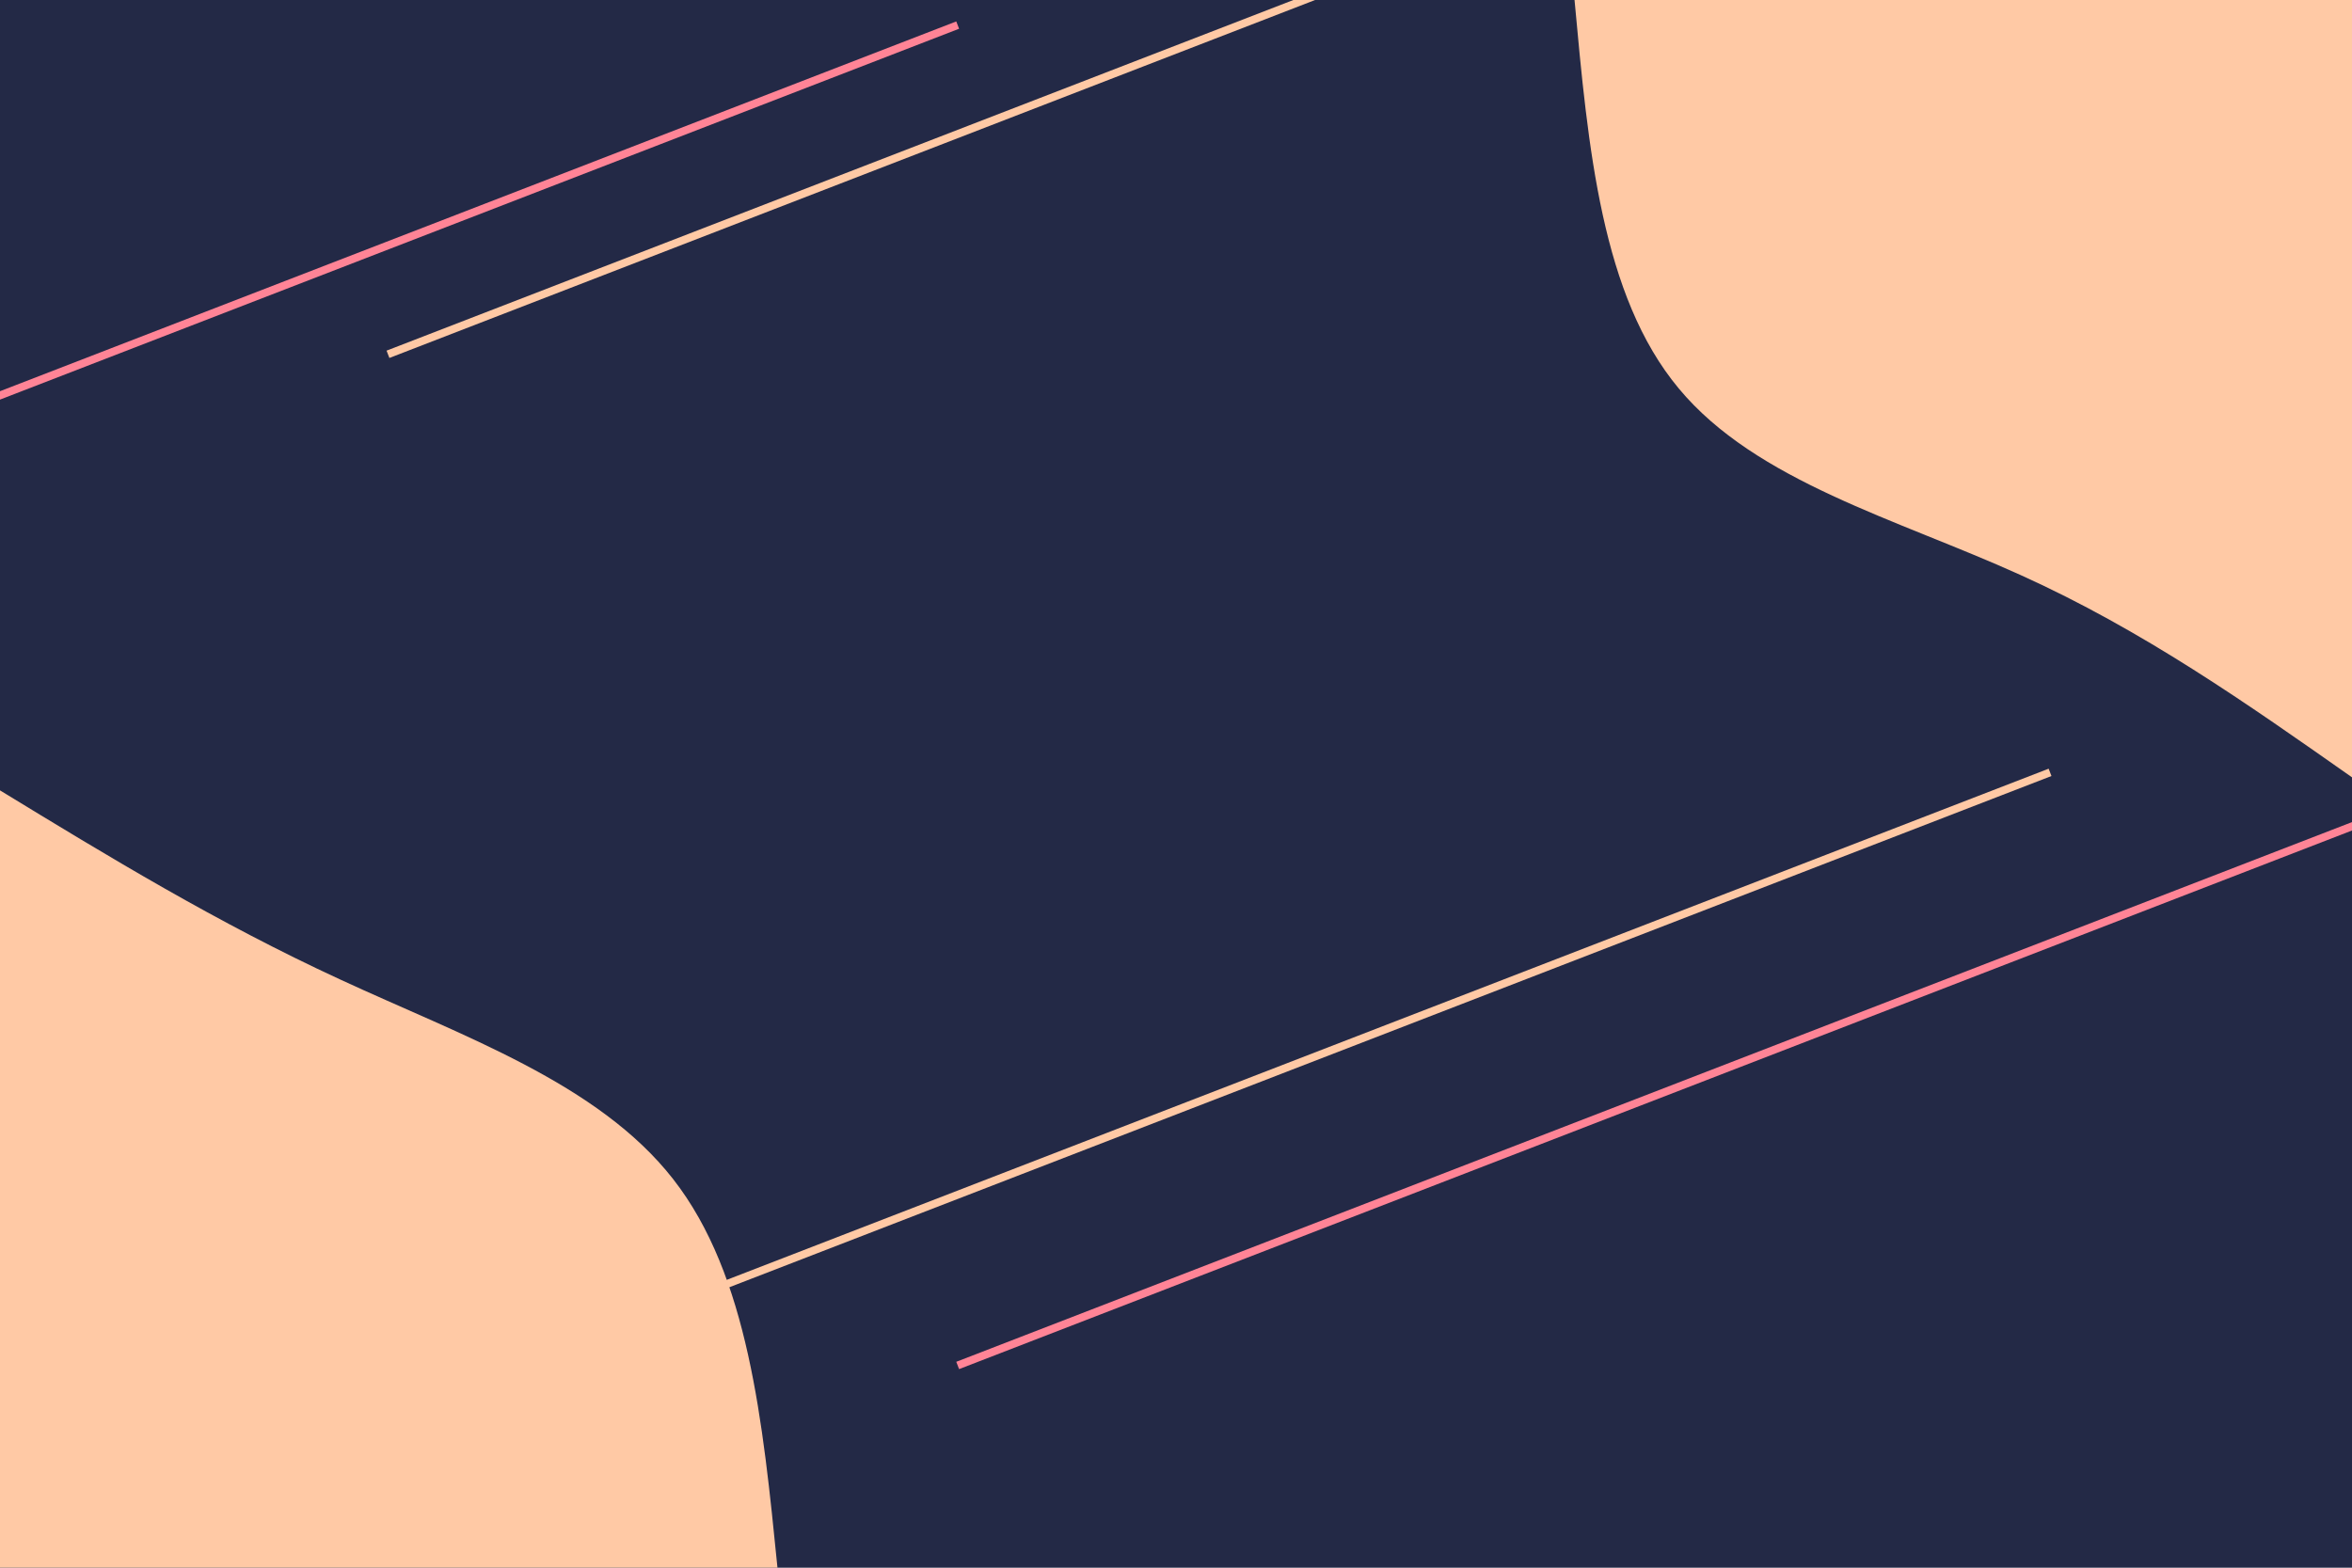
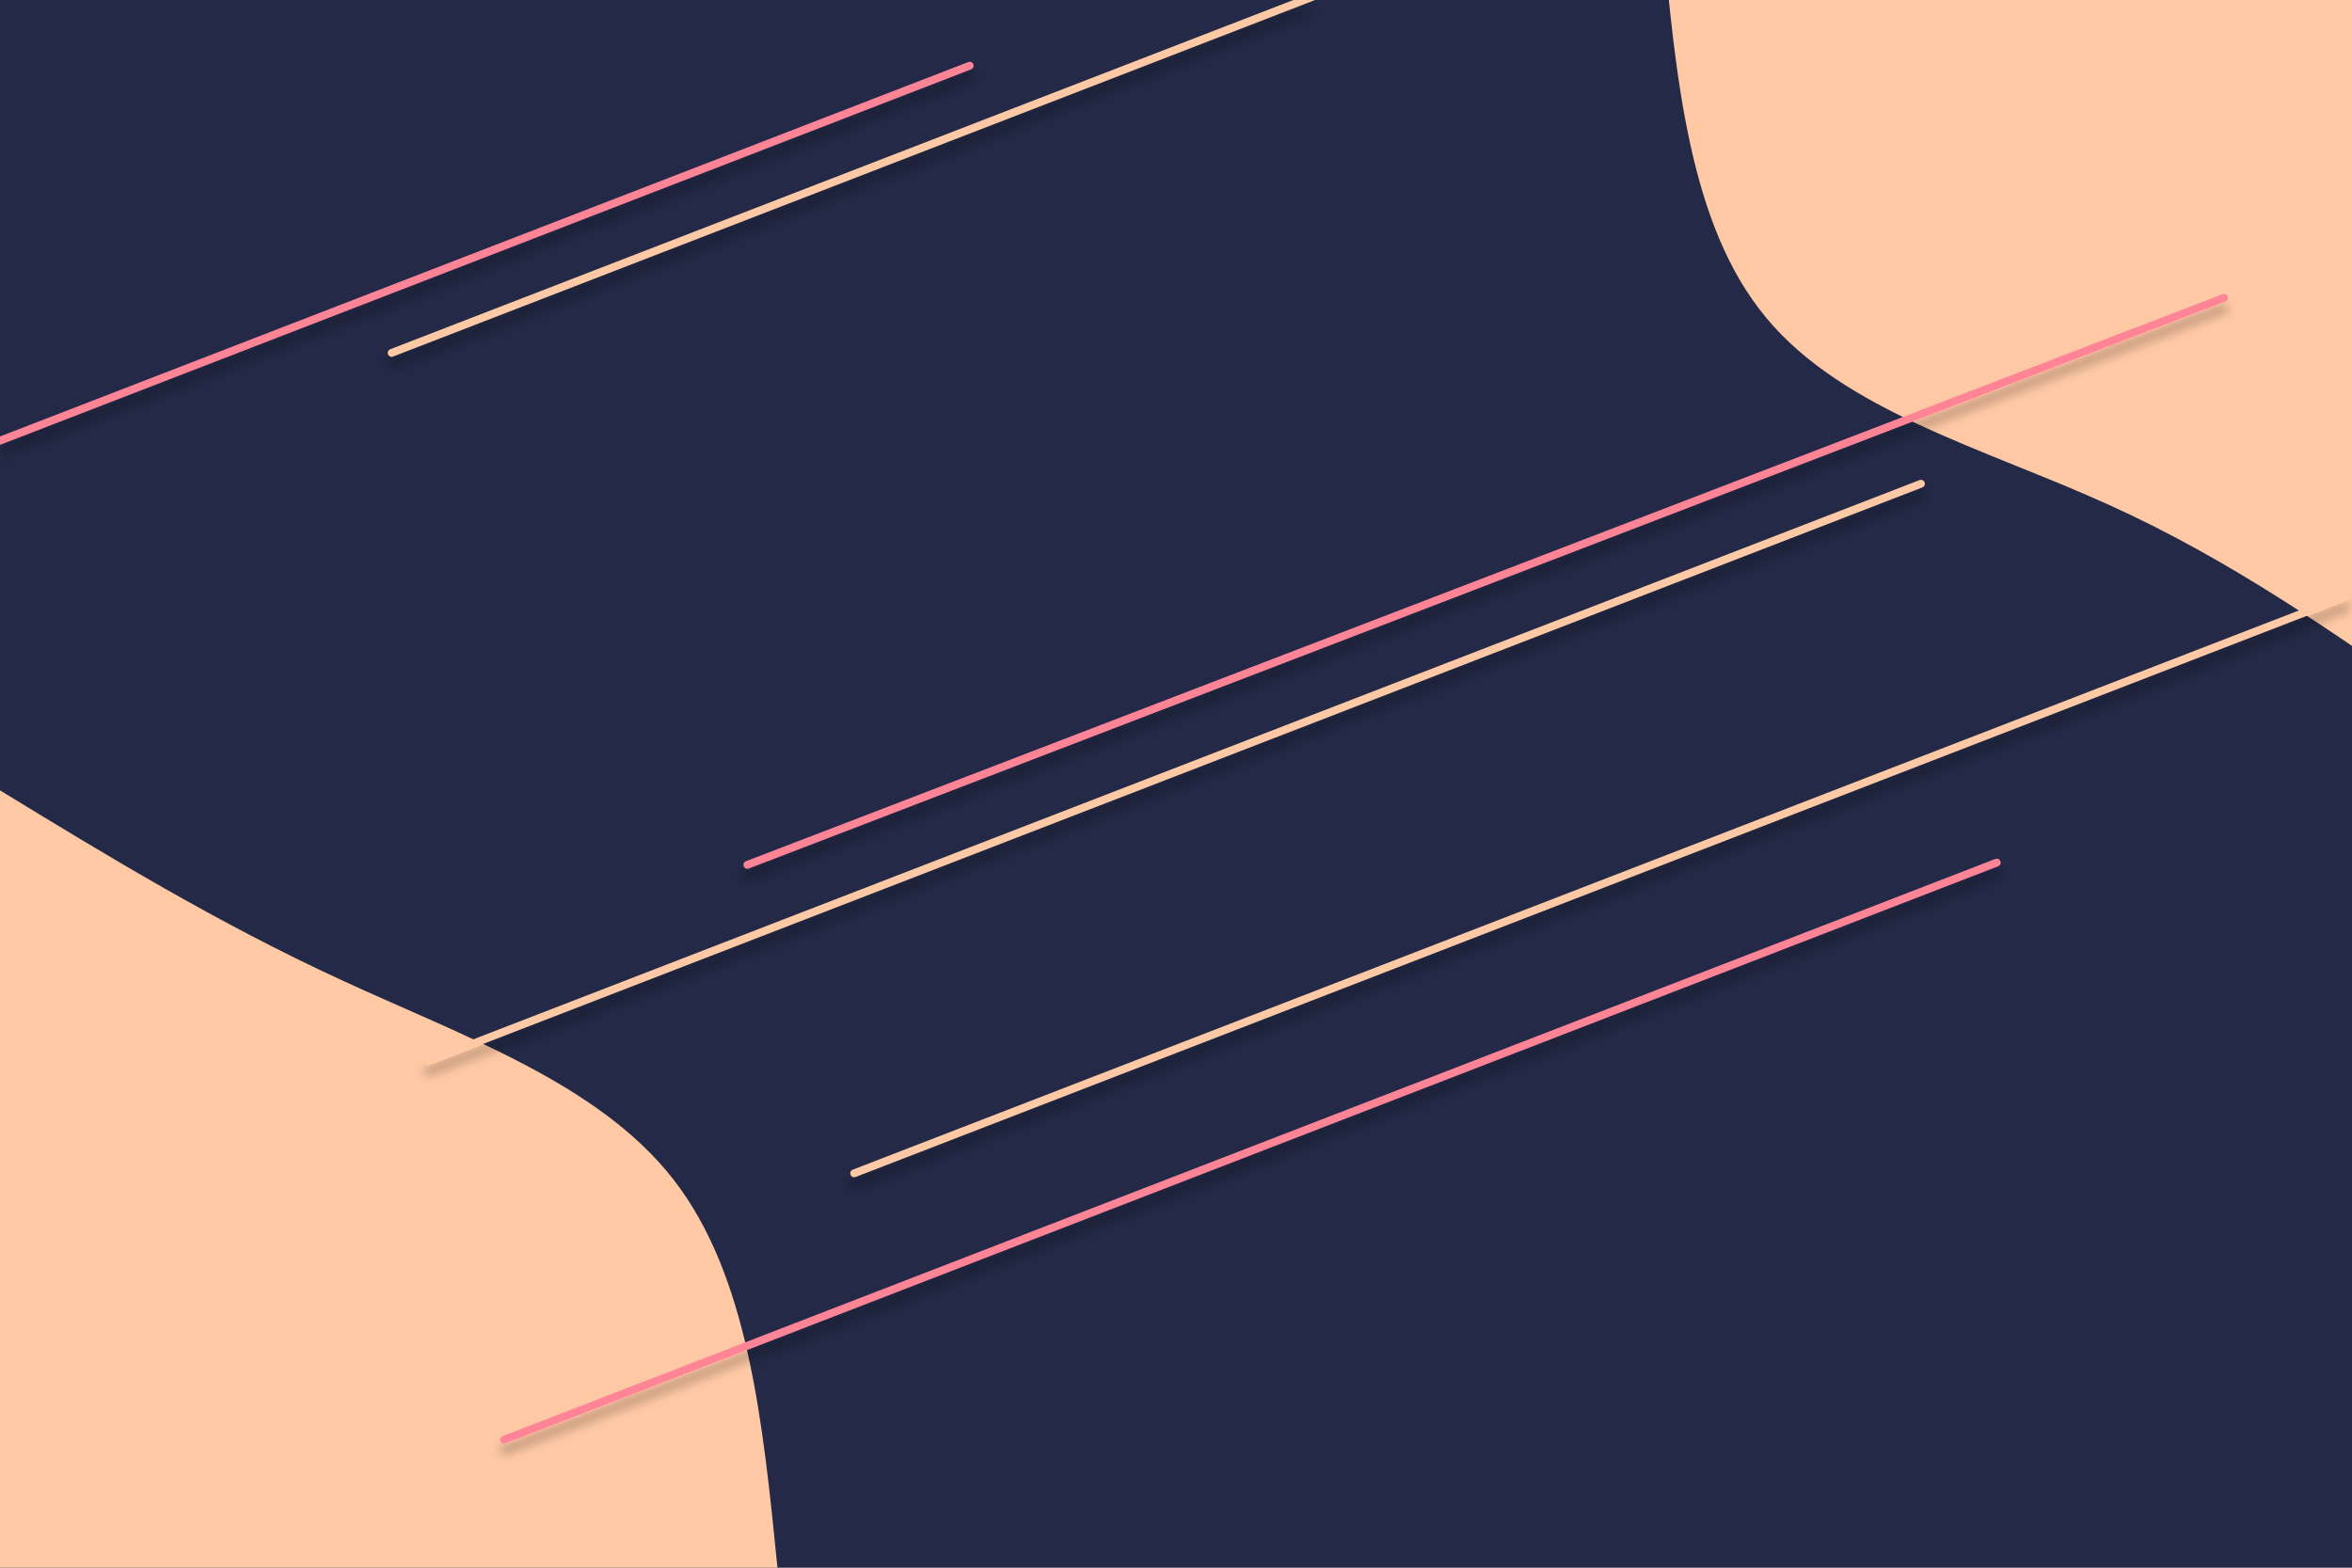
<svg xmlns="http://www.w3.org/2000/svg" width="900" height="600" viewBox="0 0 900 600" fill="none">
  <g clip-path="url(#clip0_3_10)">
    <path d="M900 0H0V600H900V0Z" fill="#232946" />
-     <path d="M900 297.5C860 269.4 820 241.2 773 220C726 198.7 672 184.3 642.4 148.7C612.8 113.2 607.7 56.6 602.5 0H900V297.5Z" fill="#FFC9A5" />
+     <path d="M933.5 270.5C893.5 242.4 853.5 214.2 806.5 193C759.5 171.7 705.5 157.3 675.9 121.7C646.3 86.2 641.2 29.6 636 -27H933.5V270.5Z" fill="#FFC9A5" />
    <path d="M0 302.5C41.6 327.9 83.2 353.2 130 374.8C176.8 396.5 228.8 414.4 257.6 451.3C286.4 488.2 291.9 544.1 297.5 600H0V302.5Z" fill="#FFC9A5" />
-     <line x1="148.459" y1="135.601" x2="722.459" y2="-86.399" stroke="#FFC9A5" stroke-width="3" />
-     <line x1="210.459" y1="517.601" x2="784.459" y2="295.601" stroke="#FFC9A5" stroke-width="3" />
-     <line x1="-207.541" y1="231.601" x2="366.459" y2="9.601" stroke="#FF8496" stroke-width="3" />
-     <line x1="366.459" y1="522.601" x2="940.459" y2="300.601" stroke="#FF8496" stroke-width="3" />
+     <g filter="url(#filter0_d_3_10)">
+       <line x1="149.858" y1="135.06" x2="721.06" y2="-85.858" stroke="#FFC9A5" stroke-width="3" stroke-linecap="round" />
+     </g>
+     <g filter="url(#filter1_d_3_10)">
+       <line x1="326.858" y1="449.06" x2="898.06" y2="228.142" stroke="#FFC9A5" stroke-width="3" stroke-linecap="round" />
+     </g>
+     <g filter="url(#filter2_d_3_10)">
+       <line x1="163.858" y1="406.06" x2="735.06" y2="185.142" stroke="#FFC9A5" stroke-width="3" stroke-linecap="round" />
+     </g>
+     <g filter="url(#filter3_d_3_10)">
+       <line x1="-200.142" y1="246.06" x2="371.06" y2="25.142" stroke="#FF8496" stroke-width="3" stroke-linecap="round" />
+     </g>
+     <g filter="url(#filter4_d_3_10)">
+       <line x1="192.858" y1="551.06" x2="764.06" y2="330.142" stroke="#FF8496" stroke-width="3" stroke-linecap="round" />
+     </g>
+     <g filter="url(#filter5_d_3_10)">
+       <path d="M286 331L851 114" stroke="#FF8496" stroke-width="3" stroke-linecap="round" />
+     </g>
  </g>
  <defs>
+     <filter id="filter0_d_3_10" x="144.358" y="-87.358" width="582.203" height="231.919" filterUnits="userSpaceOnUse" color-interpolation-filters="sRGB">
+       <feFlood flood-opacity="0" result="BackgroundImageFix" />
+       <feColorMatrix in="SourceAlpha" type="matrix" values="0 0 0 0 0 0 0 0 0 0 0 0 0 0 0 0 0 0 127 0" result="hardAlpha" />
+       <feOffset dy="4" />
+       <feGaussianBlur stdDeviation="2" />
+       <feComposite in2="hardAlpha" operator="out" />
+       <feColorMatrix type="matrix" values="0 0 0 0 0 0 0 0 0 0 0 0 0 0 0 0 0 0 0.25 0" />
+       <feBlend mode="normal" in2="BackgroundImageFix" result="effect1_dropShadow_3_10" />
+       <feBlend mode="normal" in="SourceGraphic" in2="effect1_dropShadow_3_10" result="shape" />
+     </filter>
+     <filter id="filter1_d_3_10" x="321.358" y="226.642" width="582.203" height="231.919" filterUnits="userSpaceOnUse" color-interpolation-filters="sRGB">
+       <feFlood flood-opacity="0" result="BackgroundImageFix" />
+       <feColorMatrix in="SourceAlpha" type="matrix" values="0 0 0 0 0 0 0 0 0 0 0 0 0 0 0 0 0 0 127 0" result="hardAlpha" />
+       <feOffset dy="4" />
+       <feGaussianBlur stdDeviation="2" />
+       <feComposite in2="hardAlpha" operator="out" />
+       <feColorMatrix type="matrix" values="0 0 0 0 0 0 0 0 0 0 0 0 0 0 0 0 0 0 0.25 0" />
+       <feBlend mode="normal" in2="BackgroundImageFix" result="effect1_dropShadow_3_10" />
+       <feBlend mode="normal" in="SourceGraphic" in2="effect1_dropShadow_3_10" result="shape" />
+     </filter>
+     <filter id="filter2_d_3_10" x="158.358" y="183.642" width="582.203" height="231.919" filterUnits="userSpaceOnUse" color-interpolation-filters="sRGB">
+       <feFlood flood-opacity="0" result="BackgroundImageFix" />
+       <feColorMatrix in="SourceAlpha" type="matrix" values="0 0 0 0 0 0 0 0 0 0 0 0 0 0 0 0 0 0 127 0" result="hardAlpha" />
+       <feOffset dy="4" />
+       <feGaussianBlur stdDeviation="2" />
+       <feComposite in2="hardAlpha" operator="out" />
+       <feColorMatrix type="matrix" values="0 0 0 0 0 0 0 0 0 0 0 0 0 0 0 0 0 0 0.25 0" />
+       <feBlend mode="normal" in2="BackgroundImageFix" result="effect1_dropShadow_3_10" />
+       <feBlend mode="normal" in="SourceGraphic" in2="effect1_dropShadow_3_10" result="shape" />
+     </filter>
+     <filter id="filter3_d_3_10" x="-205.643" y="23.642" width="582.203" height="231.919" filterUnits="userSpaceOnUse" color-interpolation-filters="sRGB">
+       <feFlood flood-opacity="0" result="BackgroundImageFix" />
+       <feColorMatrix in="SourceAlpha" type="matrix" values="0 0 0 0 0 0 0 0 0 0 0 0 0 0 0 0 0 0 127 0" result="hardAlpha" />
+       <feOffset dy="4" />
+       <feGaussianBlur stdDeviation="2" />
+       <feComposite in2="hardAlpha" operator="out" />
+       <feColorMatrix type="matrix" values="0 0 0 0 0 0 0 0 0 0 0 0 0 0 0 0 0 0 0.25 0" />
+       <feBlend mode="normal" in2="BackgroundImageFix" result="effect1_dropShadow_3_10" />
+       <feBlend mode="normal" in="SourceGraphic" in2="effect1_dropShadow_3_10" result="shape" />
+     </filter>
+     <filter id="filter4_d_3_10" x="187.358" y="328.642" width="582.203" height="231.919" filterUnits="userSpaceOnUse" color-interpolation-filters="sRGB">
+       <feFlood flood-opacity="0" result="BackgroundImageFix" />
+       <feColorMatrix in="SourceAlpha" type="matrix" values="0 0 0 0 0 0 0 0 0 0 0 0 0 0 0 0 0 0 127 0" result="hardAlpha" />
+       <feOffset dy="4" />
+       <feGaussianBlur stdDeviation="2" />
+       <feComposite in2="hardAlpha" operator="out" />
+       <feColorMatrix type="matrix" values="0 0 0 0 0 0 0 0 0 0 0 0 0 0 0 0 0 0 0.25 0" />
+       <feBlend mode="normal" in2="BackgroundImageFix" result="effect1_dropShadow_3_10" />
+       <feBlend mode="normal" in="SourceGraphic" in2="effect1_dropShadow_3_10" result="shape" />
+     </filter>
+     <filter id="filter5_d_3_10" x="280.5" y="112.5" width="576.001" height="228.001" filterUnits="userSpaceOnUse" color-interpolation-filters="sRGB">
+       <feFlood flood-opacity="0" result="BackgroundImageFix" />
+       <feColorMatrix in="SourceAlpha" type="matrix" values="0 0 0 0 0 0 0 0 0 0 0 0 0 0 0 0 0 0 127 0" result="hardAlpha" />
+       <feOffset dy="4" />
+       <feGaussianBlur stdDeviation="2" />
+       <feComposite in2="hardAlpha" operator="out" />
+       <feColorMatrix type="matrix" values="0 0 0 0 0 0 0 0 0 0 0 0 0 0 0 0 0 0 0.25 0" />
+       <feBlend mode="normal" in2="BackgroundImageFix" result="effect1_dropShadow_3_10" />
+       <feBlend mode="normal" in="SourceGraphic" in2="effect1_dropShadow_3_10" result="shape" />
+     </filter>
    <clipPath id="clip0_3_10">
      <rect width="900" height="600" fill="white" />
    </clipPath>
  </defs>
</svg>
